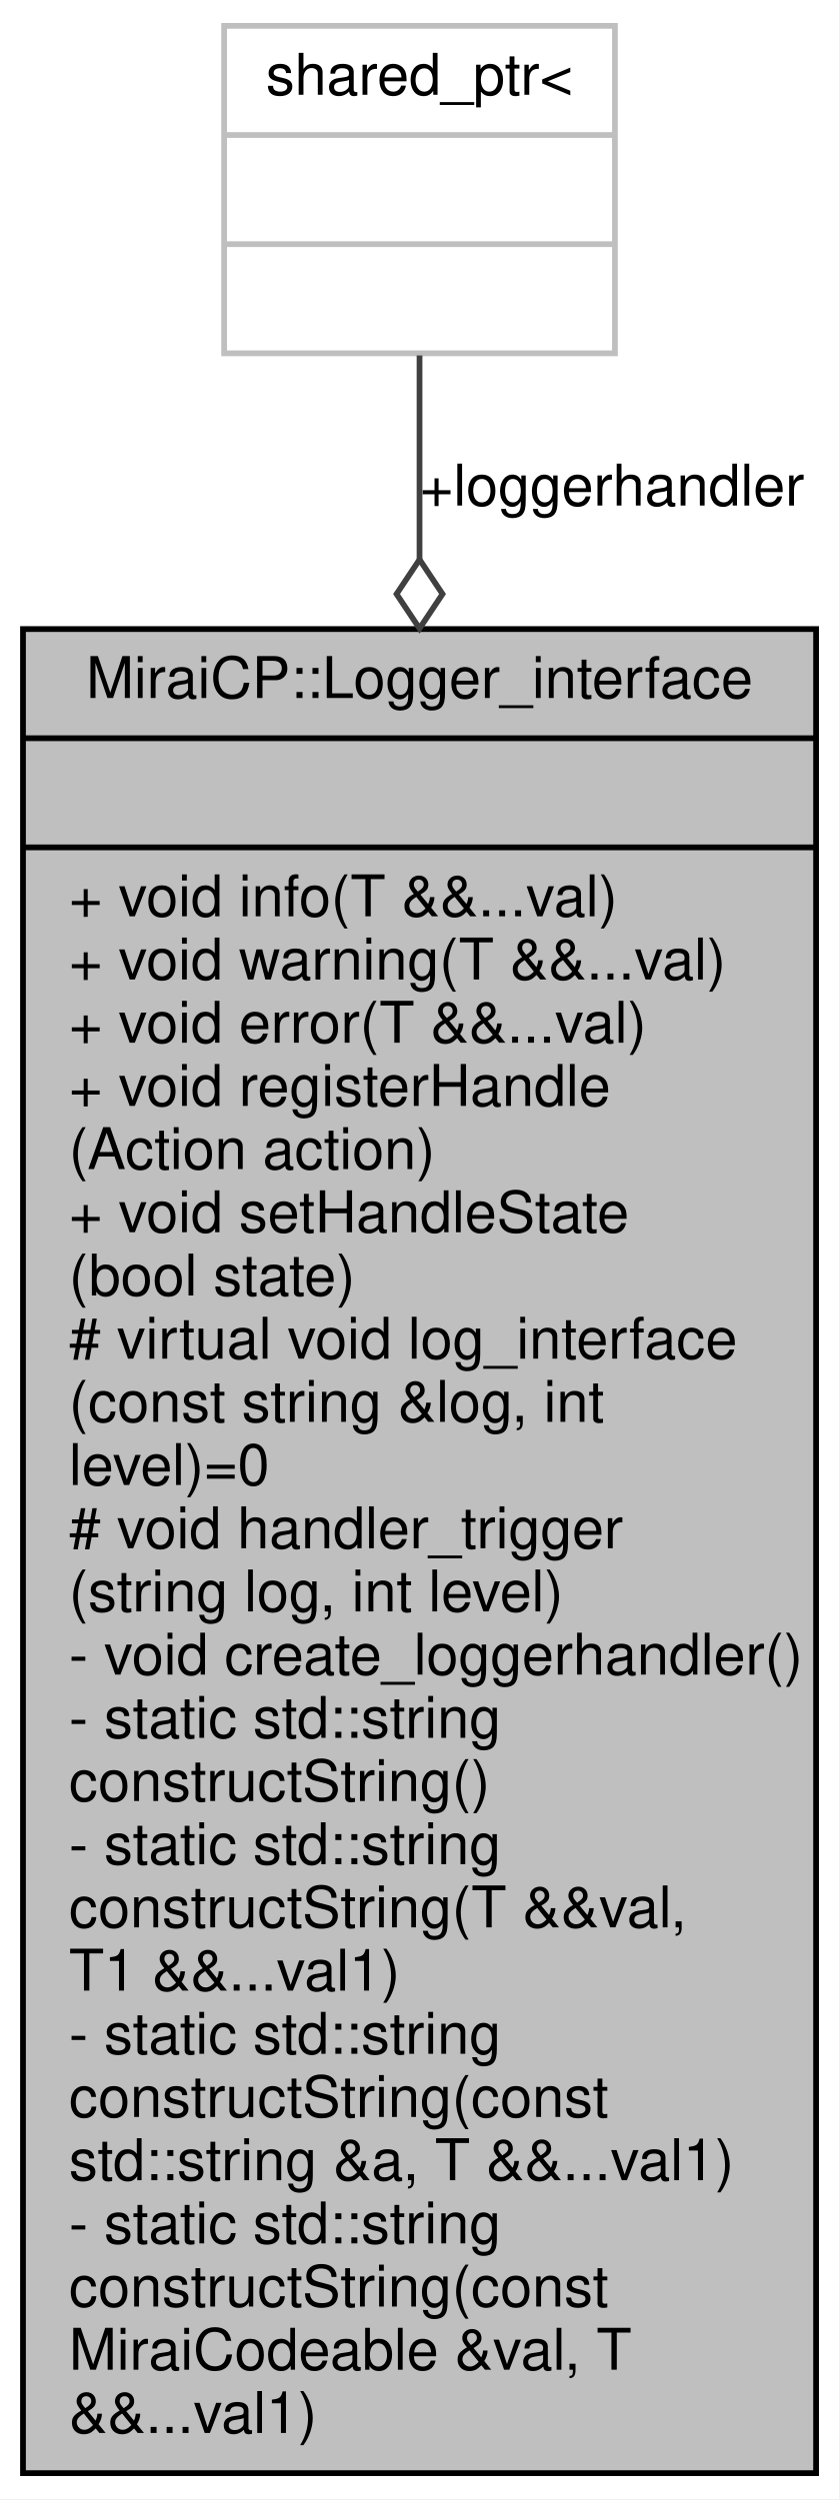
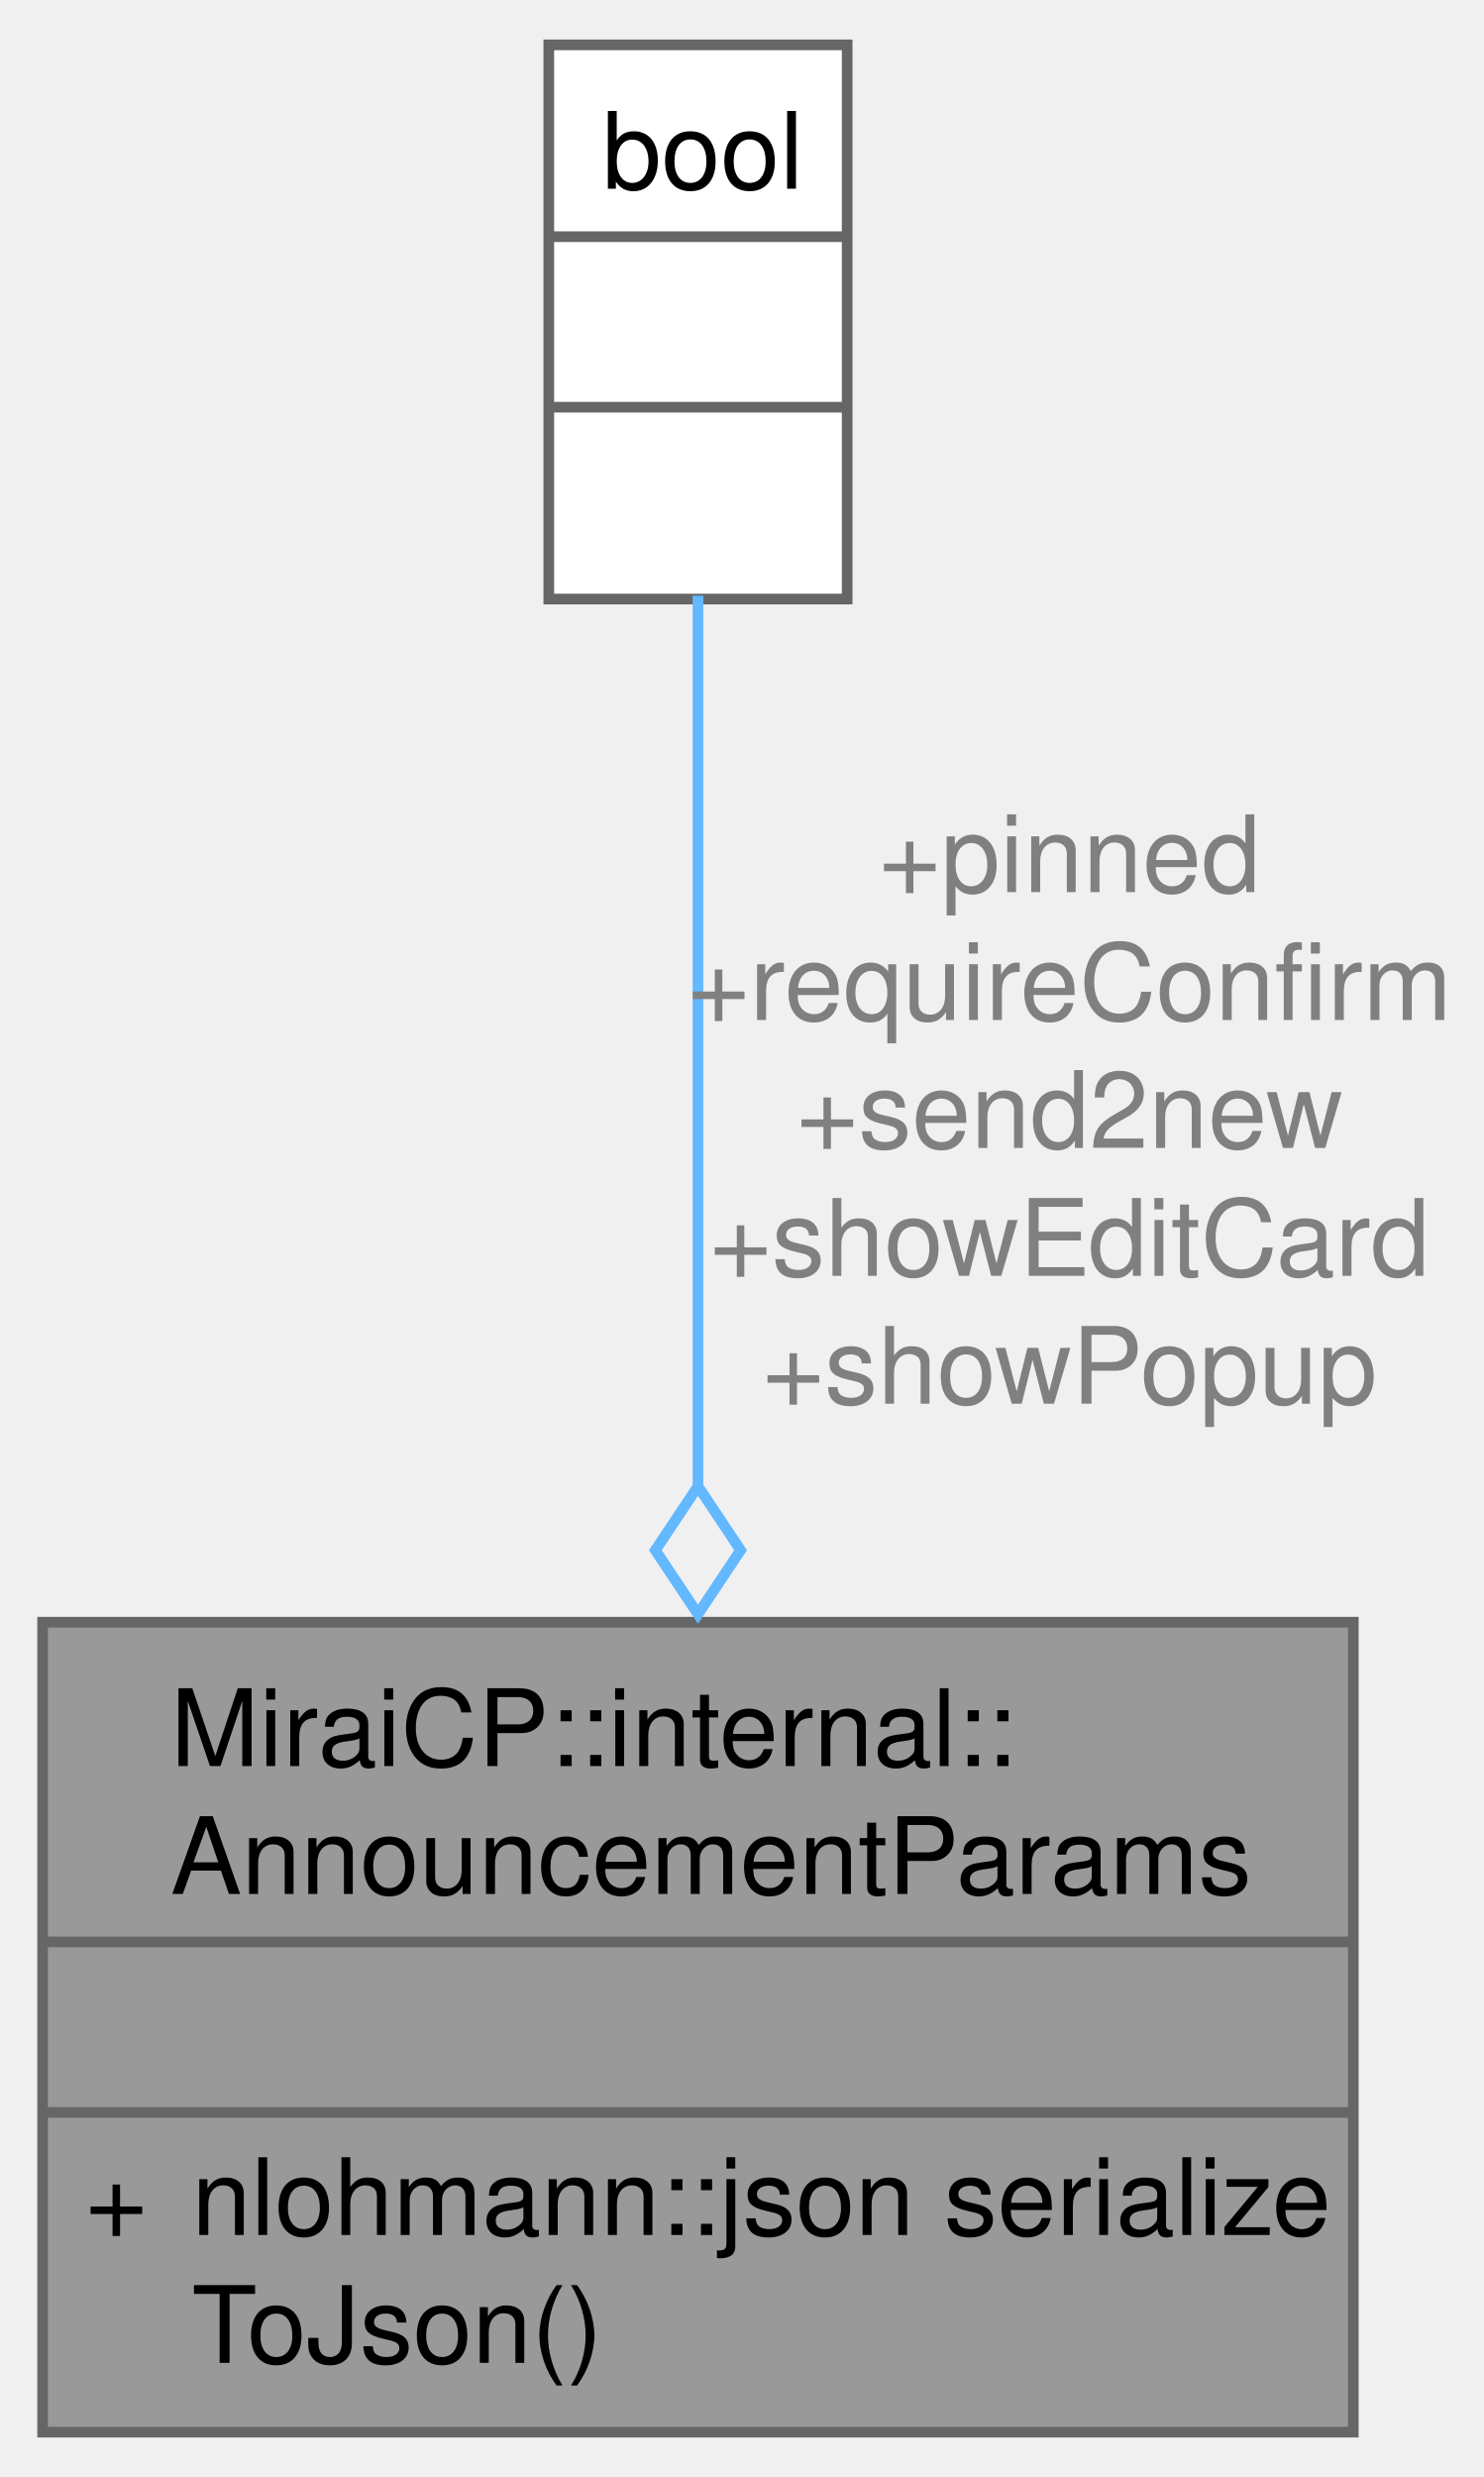
- <svg xmlns="http://www.w3.org/2000/svg" xmlns:xlink="http://www.w3.org/1999/xlink" width="146pt" height="435pt" viewBox="0.00 0.00 146.00 435.00">
-   <g id="graph0" class="graph" transform="scale(1 1) rotate(0) translate(4 431)">
-     <polygon fill="white" stroke="transparent" points="-4,4 -4,-431 142,-431 142,4 -4,4" />
-     <g id="node1" class="node">
-       <g id="a_node1">
+ <svg xmlns="http://www.w3.org/2000/svg" xmlns:xlink="http://www.w3.org/1999/xlink" width="139pt" height="232pt" viewBox="0.00 0.00 139.25 232.00">
+   <g id="graph0" class="graph" transform="scale(1 1) rotate(0) translate(4 228)">
+     <g id="Node000001" class="node">
+       <g id="a_Node000001">
        <a xlink:title=" ">
-           <polygon fill="#bfbfbf" stroke="black" points="0,-0.5 0,-321.5 138,-321.5 138,-0.5 0,-0.5" />
-           <text text-anchor="middle" x="69" y="-309.5" font-family="Helvetica,sans-Serif" font-size="10.00">MiraiCP::Logger_interface</text>
-           <polyline fill="none" stroke="black" points="0,-302.5 138,-302.5 " />
-           <text text-anchor="middle" x="69" y="-290.5" font-family="Helvetica,sans-Serif" font-size="10.00"> </text>
-           <polyline fill="none" stroke="black" points="0,-283.5 138,-283.5 " />
-           <text text-anchor="start" x="8" y="-271.5" font-family="Helvetica,sans-Serif" font-size="10.00">+ void info(T &amp;&amp;...val)</text>
-           <text text-anchor="start" x="8" y="-260.5" font-family="Helvetica,sans-Serif" font-size="10.00">+ void warning(T &amp;&amp;...val)</text>
-           <text text-anchor="start" x="8" y="-249.5" font-family="Helvetica,sans-Serif" font-size="10.00">+ void error(T &amp;&amp;...val)</text>
-           <text text-anchor="start" x="8" y="-238.5" font-family="Helvetica,sans-Serif" font-size="10.00">+ void registerHandle</text>
-           <text text-anchor="start" x="8" y="-227.5" font-family="Helvetica,sans-Serif" font-size="10.00">(Action action)</text>
-           <text text-anchor="start" x="8" y="-216.5" font-family="Helvetica,sans-Serif" font-size="10.00">+ void setHandleState</text>
-           <text text-anchor="start" x="8" y="-205.5" font-family="Helvetica,sans-Serif" font-size="10.00">(bool state)</text>
-           <text text-anchor="start" x="8" y="-194.5" font-family="Helvetica,sans-Serif" font-size="10.00"># virtual void log_interface</text>
-           <text text-anchor="start" x="8" y="-183.5" font-family="Helvetica,sans-Serif" font-size="10.00">(const string &amp;log, int</text>
-           <text text-anchor="start" x="8" y="-172.5" font-family="Helvetica,sans-Serif" font-size="10.00"> level)=0</text>
-           <text text-anchor="start" x="8" y="-161.5" font-family="Helvetica,sans-Serif" font-size="10.00"># void handler_trigger</text>
-           <text text-anchor="start" x="8" y="-150.5" font-family="Helvetica,sans-Serif" font-size="10.00">(string log, int level)</text>
-           <text text-anchor="start" x="8" y="-139.5" font-family="Helvetica,sans-Serif" font-size="10.00">- void create_loggerhandler()</text>
-           <text text-anchor="start" x="8" y="-128.5" font-family="Helvetica,sans-Serif" font-size="10.00">- static std::string</text>
-           <text text-anchor="start" x="8" y="-117.5" font-family="Helvetica,sans-Serif" font-size="10.00"> constructString()</text>
-           <text text-anchor="start" x="8" y="-106.5" font-family="Helvetica,sans-Serif" font-size="10.00">- static std::string</text>
-           <text text-anchor="start" x="8" y="-95.5" font-family="Helvetica,sans-Serif" font-size="10.00"> constructString(T &amp;&amp;val,</text>
-           <text text-anchor="start" x="8" y="-84.5" font-family="Helvetica,sans-Serif" font-size="10.00"> T1 &amp;&amp;...val1)</text>
-           <text text-anchor="start" x="8" y="-73.5" font-family="Helvetica,sans-Serif" font-size="10.00">- static std::string</text>
-           <text text-anchor="start" x="8" y="-62.5" font-family="Helvetica,sans-Serif" font-size="10.00"> constructString(const</text>
-           <text text-anchor="start" x="8" y="-51.5" font-family="Helvetica,sans-Serif" font-size="10.00"> std::string &amp;a, T &amp;&amp;...val1)</text>
-           <text text-anchor="start" x="8" y="-40.5" font-family="Helvetica,sans-Serif" font-size="10.00">- static std::string</text>
-           <text text-anchor="start" x="8" y="-29.5" font-family="Helvetica,sans-Serif" font-size="10.00"> constructString(const</text>
-           <text text-anchor="start" x="8" y="-18.5" font-family="Helvetica,sans-Serif" font-size="10.00"> MiraiCodeable &amp;val, T</text>
-           <text text-anchor="start" x="8" y="-7.5" font-family="Helvetica,sans-Serif" font-size="10.00"> &amp;&amp;...val1)</text>
+           <polygon fill="#999999" stroke="none" points="123,-76 0,-76 0,0 123,0 123,-76" />
+           <text text-anchor="start" x="12" y="-62.5" font-family="Helvetica,sans-Serif" font-size="10.00">MiraiCP::internal::</text>
+           <text text-anchor="start" x="12" y="-50.5" font-family="Helvetica,sans-Serif" font-size="10.00">AnnouncementParams</text>
+           <text text-anchor="start" x="60" y="-34.5" font-family="Helvetica,sans-Serif" font-size="10.00"> </text>
+           <text text-anchor="start" x="4" y="-18.5" font-family="Helvetica,sans-Serif" font-size="10.00">+</text>
+           <text text-anchor="start" x="14" y="-18.5" font-family="Helvetica,sans-Serif" font-size="10.00">nlohmann::json serialize</text>
+           <text text-anchor="start" x="14" y="-6.5" font-family="Helvetica,sans-Serif" font-size="10.00">ToJson()</text>
+           <polygon fill="#666666" stroke="#666666" points="0,-46 0,-46 123,-46 123,-46 0,-46" />
+           <polygon fill="#666666" stroke="#666666" points="0,-30 0,-30 123,-30 123,-30 0,-30" />
+           <polygon fill="none" stroke="#666666" points="0,0 0,-76 123,-76 123,0 0,0" />
        </a>
      </g>
    </g>
-     <g id="node2" class="node">
-       <g id="a_node2">
+     <g id="Node000002" class="node">
+       <g id="a_Node000002">
        <a xlink:title=" ">
-           <polygon fill="white" stroke="#bfbfbf" points="35,-369.5 35,-426.5 103,-426.5 103,-369.5 35,-369.5" />
-           <text text-anchor="middle" x="69" y="-414.5" font-family="Helvetica,sans-Serif" font-size="10.00">shared_ptr&lt;</text>
-           <polyline fill="none" stroke="#bfbfbf" points="35,-407.5 103,-407.5 " />
-           <text text-anchor="middle" x="69" y="-395.5" font-family="Helvetica,sans-Serif" font-size="10.00"> </text>
-           <polyline fill="none" stroke="#bfbfbf" points="35,-388.5 103,-388.5 " />
-           <text text-anchor="middle" x="69" y="-376.5" font-family="Helvetica,sans-Serif" font-size="10.00"> </text>
+           <polygon fill="white" stroke="none" points="75.5,-224 47.5,-224 47.5,-172 75.5,-172 75.5,-224" />
+           <text text-anchor="start" x="52.5" y="-210.5" font-family="Helvetica,sans-Serif" font-size="10.00">bool</text>
+           <text text-anchor="start" x="60" y="-194.5" font-family="Helvetica,sans-Serif" font-size="10.00"> </text>
+           <text text-anchor="start" x="60" y="-178.5" font-family="Helvetica,sans-Serif" font-size="10.00"> </text>
+           <polygon fill="#666666" stroke="#666666" points="47.5,-206 47.5,-206 75.5,-206 75.5,-206 47.5,-206" />
+           <polygon fill="#666666" stroke="#666666" points="47.5,-190 47.5,-190 75.5,-190 75.5,-190 47.5,-190" />
+           <polygon fill="none" stroke="#666666" points="47.5,-172 47.5,-224 75.5,-224 75.5,-172 47.5,-172" />
        </a>
      </g>
    </g>
-     <g id="edge1" class="edge">
-       <path fill="none" stroke="#404040" d="M69,-369.12C69,-359.1 69,-346.95 69,-333.61" />
-       <polygon fill="none" stroke="#404040" points="69,-333.6 65,-327.6 69,-321.6 73,-327.6 69,-333.6" />
-       <text text-anchor="middle" x="102.5" y="-343" font-family="Helvetica,sans-Serif" font-size="10.00"> +loggerhandler</text>
+     <g id="edge1_Node000001_Node000002" class="edge">
+       <g id="a_edge1_Node000001_Node000002">
+         <a xlink:title=" ">
+           <path fill="none" stroke="#63b8ff" d="M61.5,-172.31C61.5,-149.98 61.5,-116.44 61.5,-88.58" />
+           <polygon fill="none" stroke="#63b8ff" points="61.5,-88.75 57.5,-82.75 61.5,-76.75 65.5,-82.75 61.5,-88.75" />
+         </a>
+       </g>
+       <text text-anchor="middle" x="96.38" y="-144.5" font-family="Helvetica,sans-Serif" font-size="10.00" fill="grey"> +pinned</text>
+       <text text-anchor="middle" x="96.38" y="-132.5" font-family="Helvetica,sans-Serif" font-size="10.00" fill="grey">+requireConfirm</text>
+       <text text-anchor="middle" x="96.38" y="-120.5" font-family="Helvetica,sans-Serif" font-size="10.00" fill="grey">+send2new</text>
+       <text text-anchor="middle" x="96.38" y="-108.5" font-family="Helvetica,sans-Serif" font-size="10.00" fill="grey">+showEditCard</text>
+       <text text-anchor="middle" x="96.38" y="-96.5" font-family="Helvetica,sans-Serif" font-size="10.00" fill="grey">+showPopup</text>
    </g>
  </g>
</svg>
